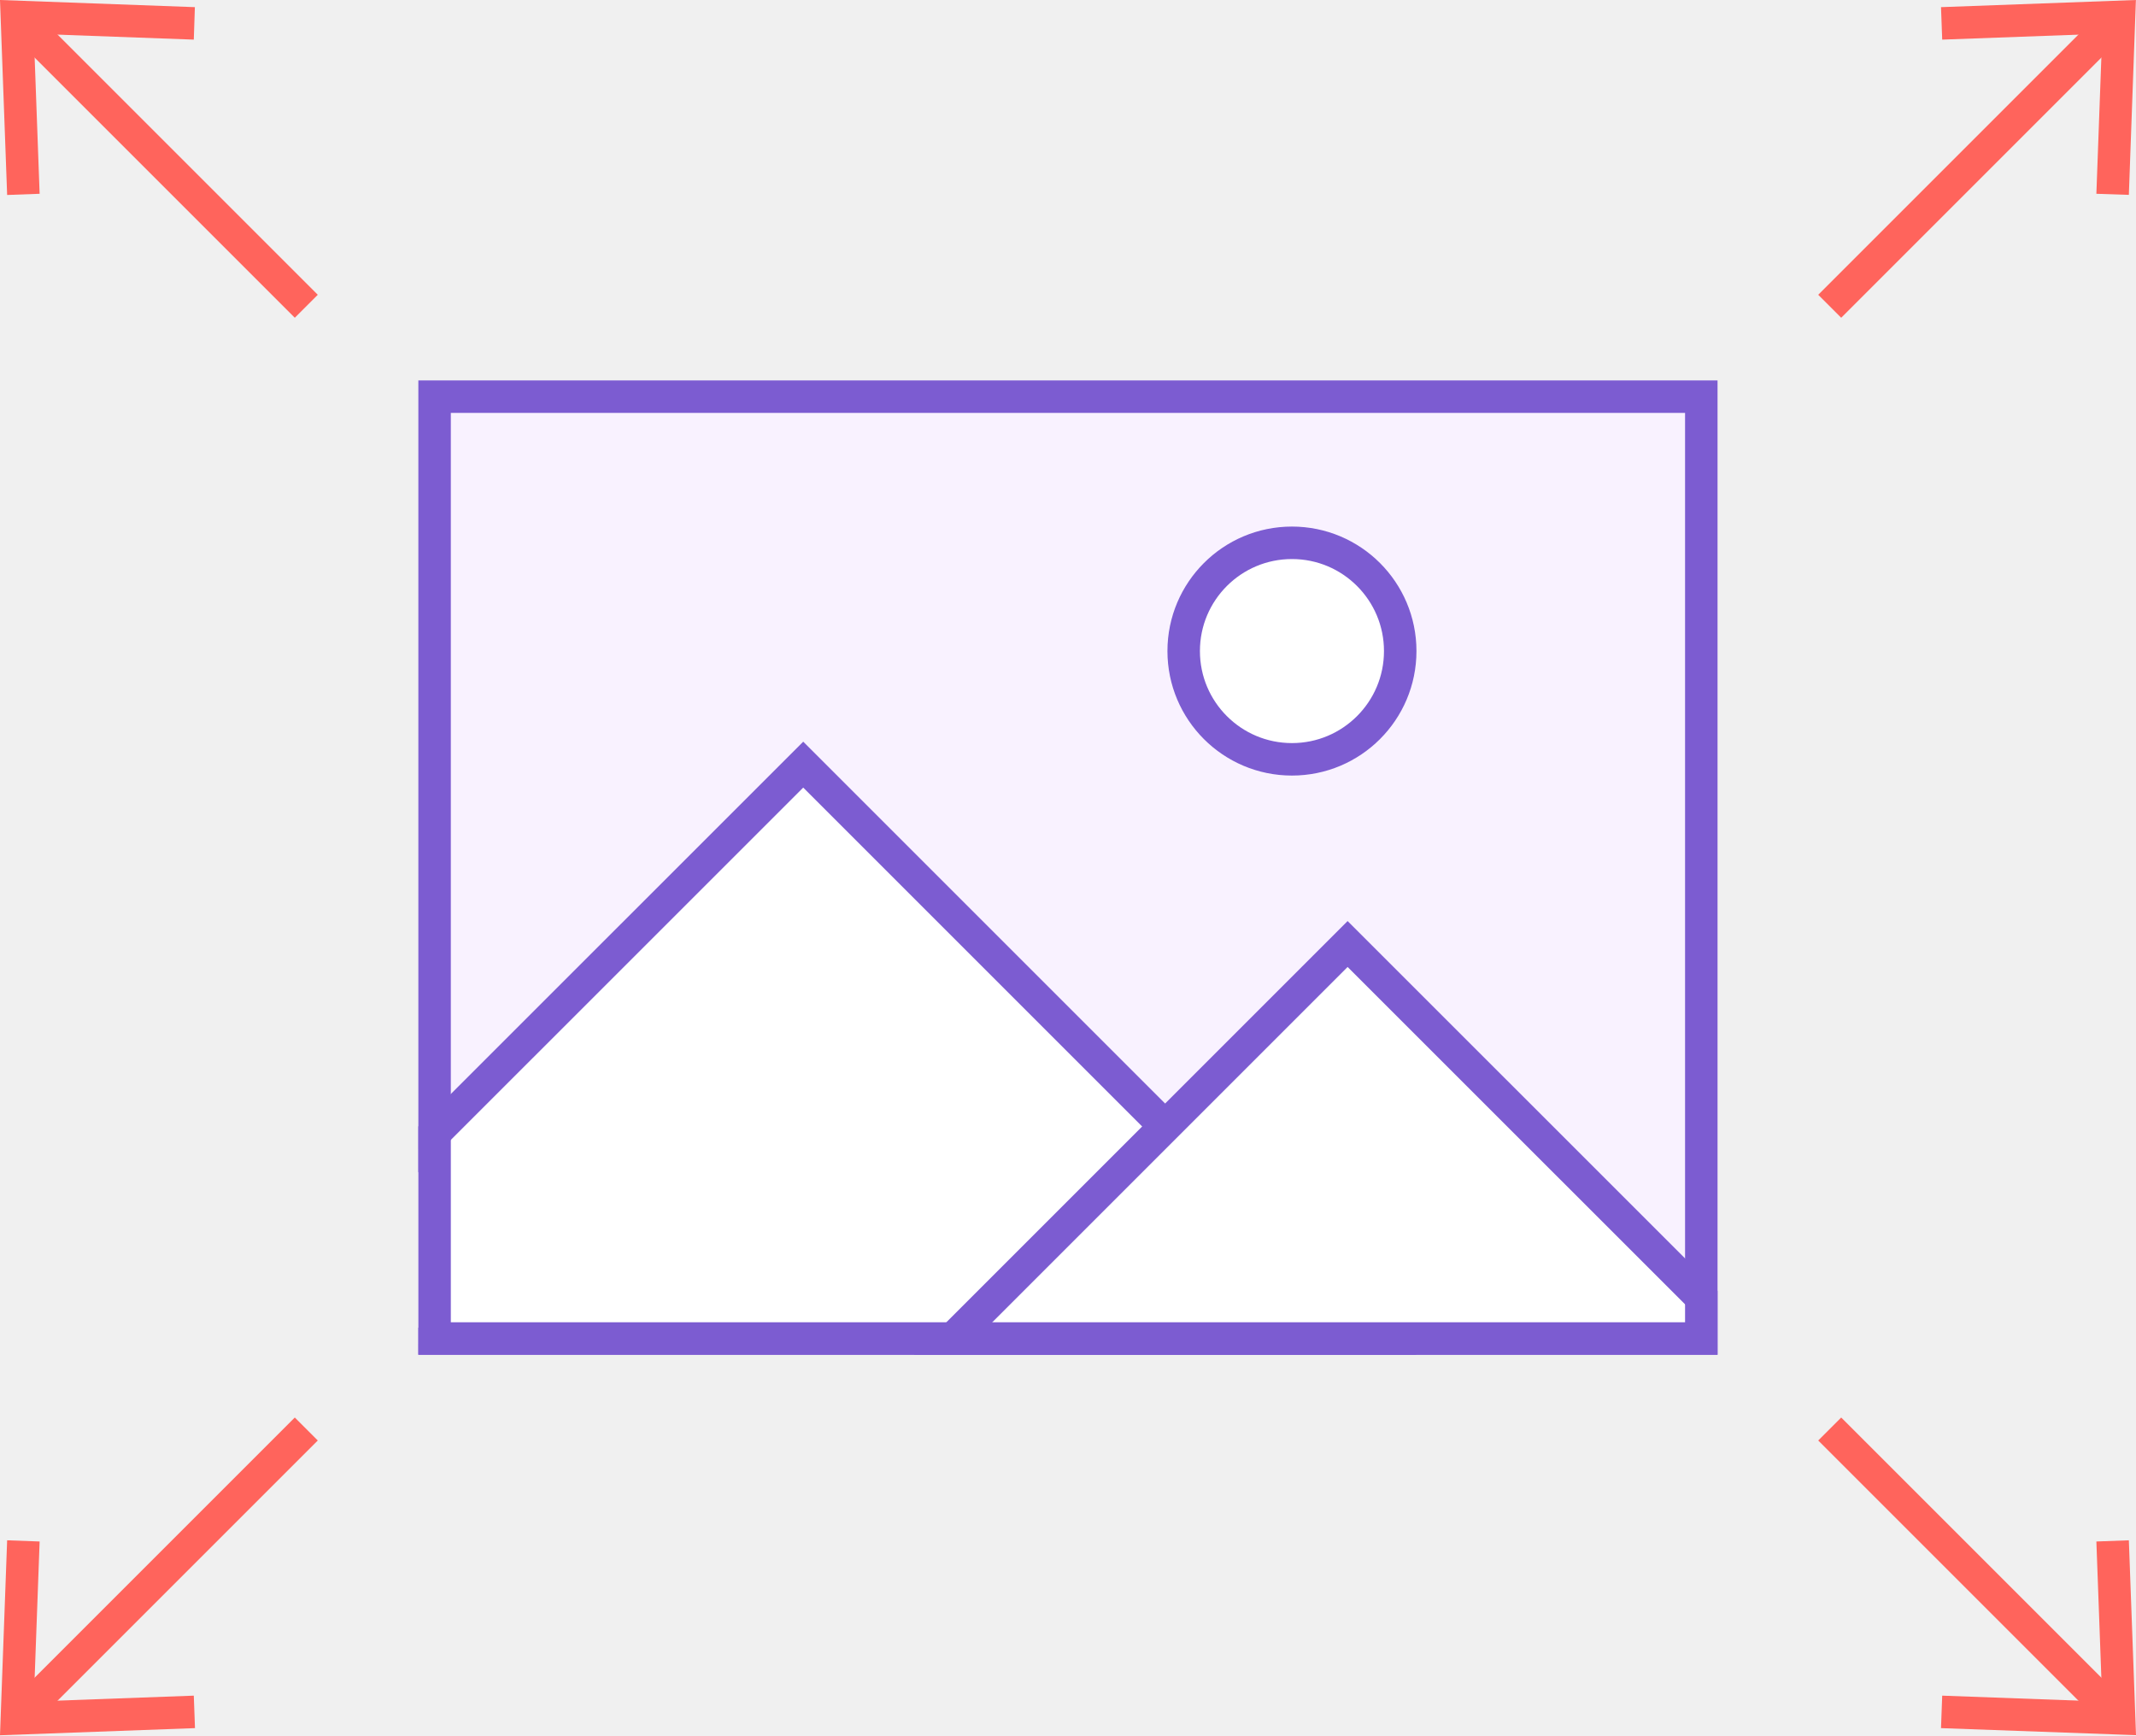
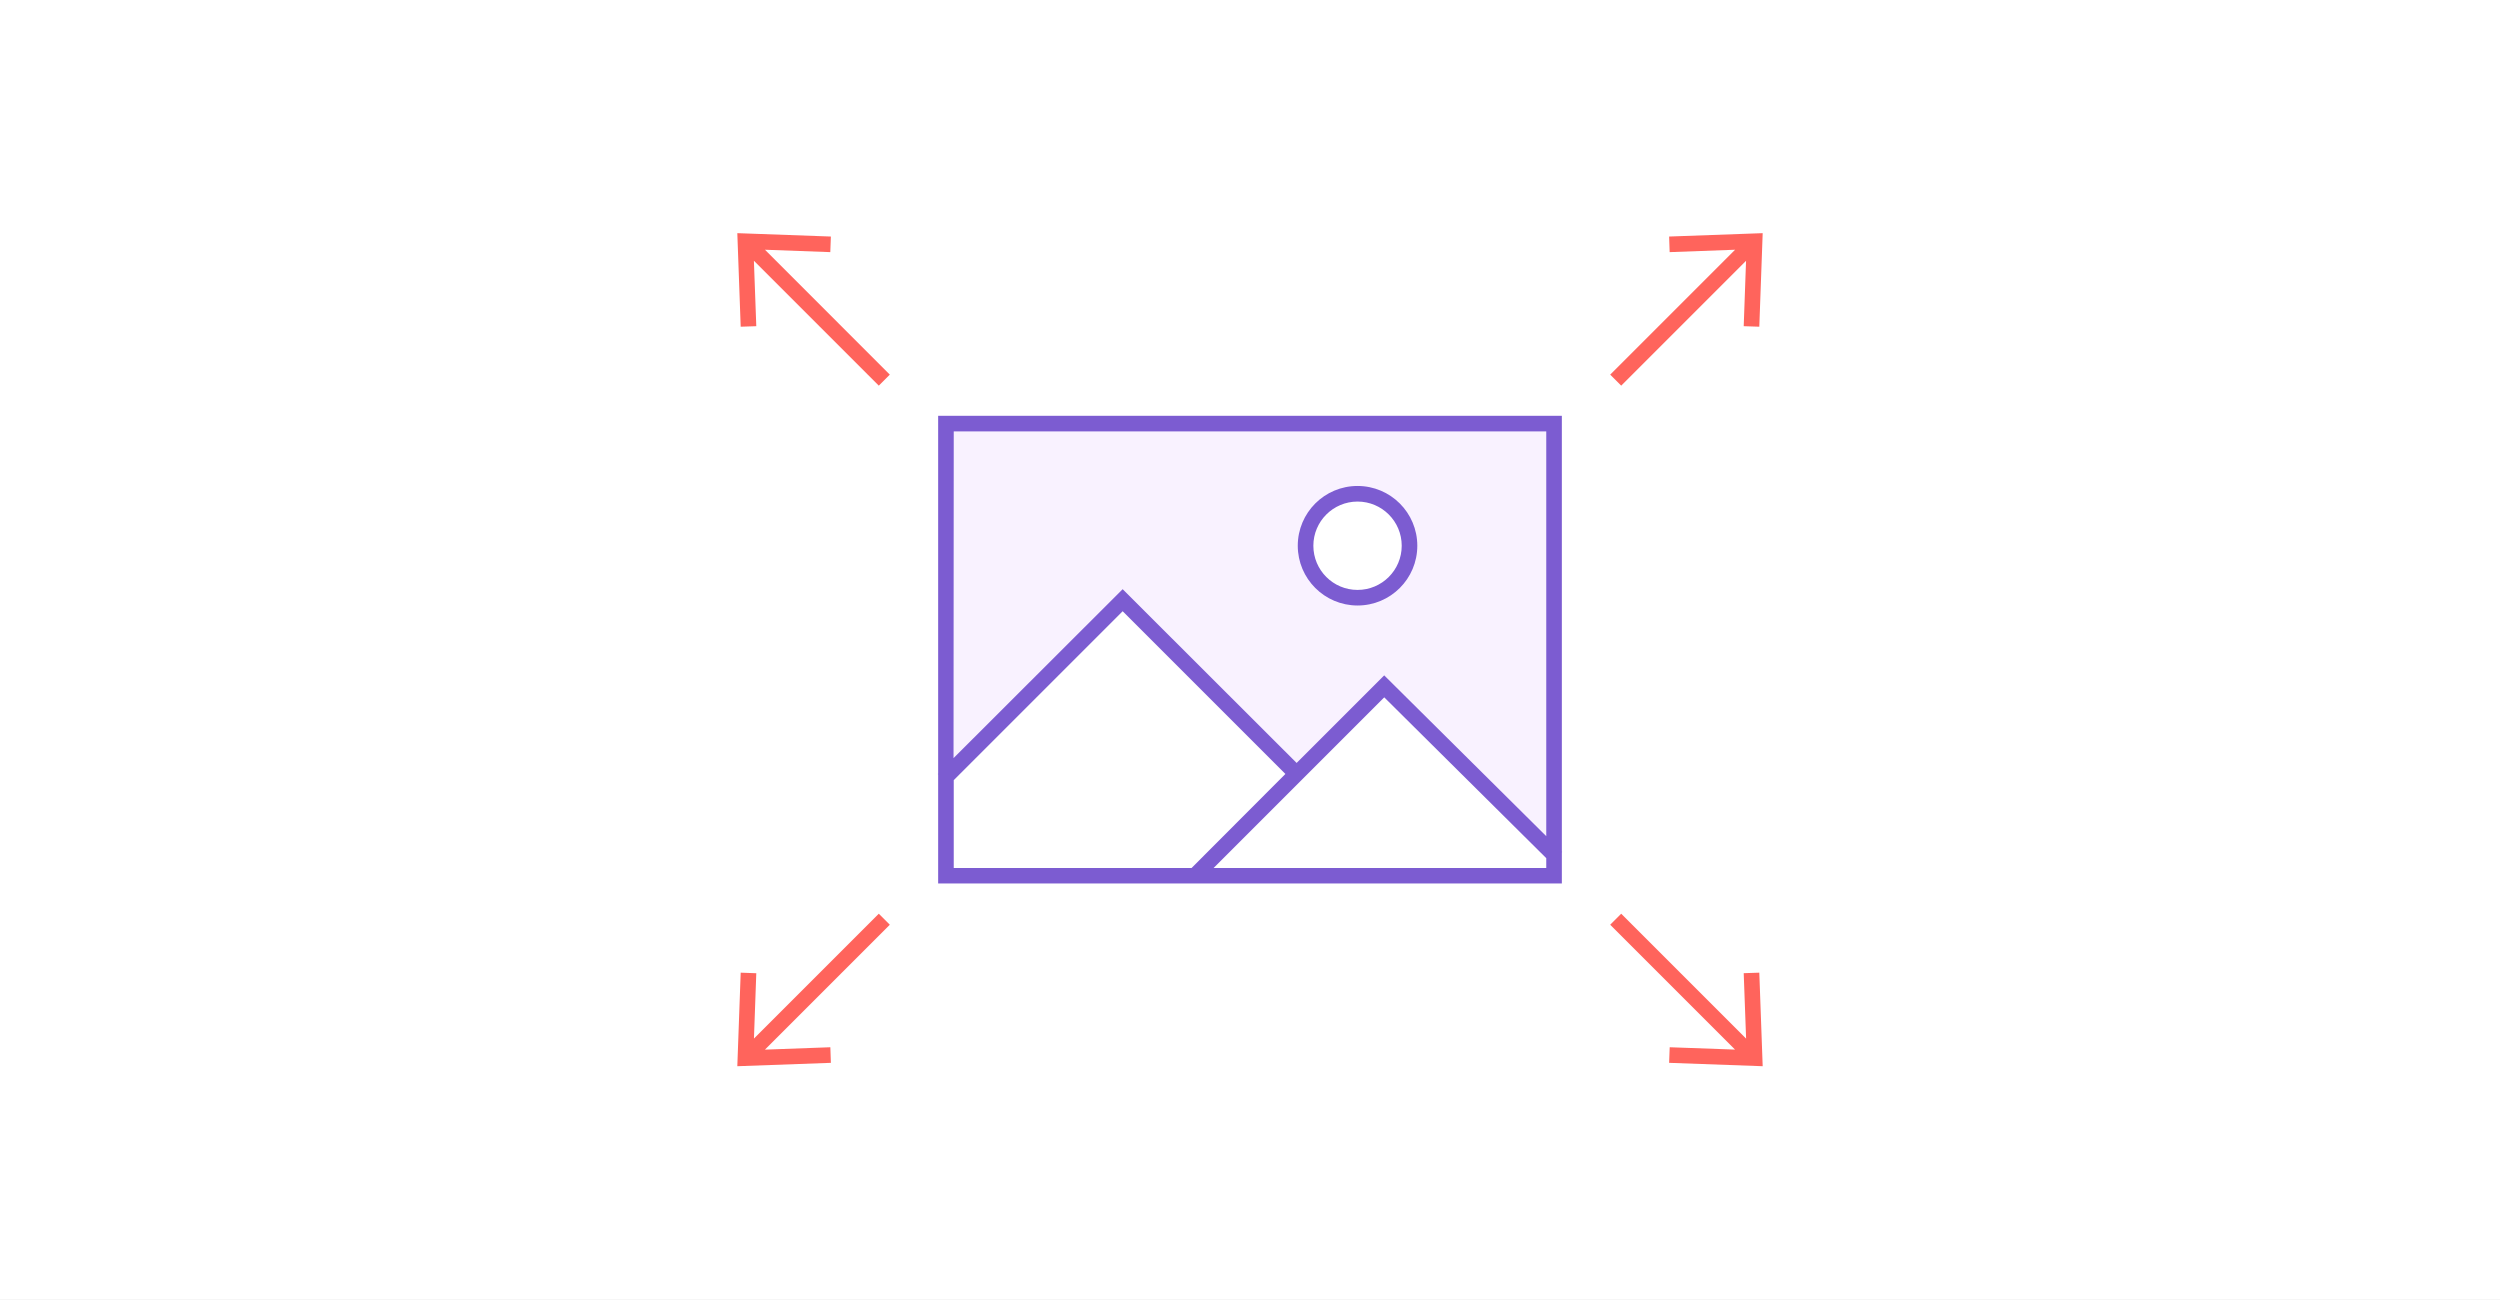
- <svg xmlns="http://www.w3.org/2000/svg" viewBox="0 0 197.29 160.29">
-   <defs>
-     <clipPath id="4ce92c5a-7718-48c0-b15e-fc031bf4b813">
-       <rect id="24cde856-abd4-488b-8022-34347822326b" data-name="SVGID" x="38.64" y="35.14" width="120" height="90" fill="#f9f2ff" />
-     </clipPath>
-   </defs>
-   <g id="8dc8c2ca-c203-41a1-87ea-950b03894b50" data-name="Layer 2">
-     <g id="c222a62a-3b17-4113-b08a-aae1b8432c8b" data-name="Content">
-       <rect id="5723dfe7-1696-495e-8e28-ed086195ded7" data-name="SVGID" x="38.64" y="35.14" width="120" height="90" fill="#f9f2ff" />
-       <g clip-path="url(#4ce92c5a-7718-48c0-b15e-fc031bf4b813)">
-         <polygon points="127.7 124.14 74.19 70.63 20.67 124.14 127.7 124.14" fill="#fff" stroke="#7c5cd1" stroke-miterlimit="10" stroke-width="3" />
-         <polygon points="161.42 124.14 124.47 87.2 87.53 124.14 161.42 124.14" fill="#fff" stroke="#7c5cd1" stroke-miterlimit="10" stroke-width="3" />
-       </g>
-       <circle cx="119.33" cy="60.14" r="10" fill="#fff" stroke="#7c5cd1" stroke-miterlimit="10" stroke-width="3" />
-       <path d="M155.64,38.14v84h-114v-84h114m3-3h-120v90h120v-90Z" fill="#7c5cd1" />
-       <line x1="2.3" y1="2.3" x2="28.29" y2="28.29" fill="none" stroke="#ff645c" stroke-miterlimit="10" stroke-width="3" />
-       <polygon points="0.66 18.01 3.66 17.9 3.12 3.12 17.9 3.66 18 0.66 0 0 0.66 18.01" fill="#ff645c" />
-       <line x1="194.99" y1="157.99" x2="169" y2="132" fill="none" stroke="#ff645c" stroke-miterlimit="10" stroke-width="3" />
-       <polygon points="196.63 142.28 193.63 142.39 194.17 157.17 179.39 156.63 179.28 159.63 197.29 160.28 196.63 142.28" fill="#ff645c" />
-       <line x1="2.3" y1="157.99" x2="28.29" y2="132" fill="none" stroke="#ff645c" stroke-miterlimit="10" stroke-width="3" />
-       <polygon points="18.01 159.63 17.9 156.63 3.12 157.17 3.66 142.39 0.66 142.28 0 160.29 18.01 159.63" fill="#ff645c" />
-       <line x1="194.99" y1="2.3" x2="169" y2="28.29" fill="none" stroke="#ff645c" stroke-miterlimit="10" stroke-width="3" />
-       <polygon points="179.28 0.66 179.39 3.66 194.17 3.12 193.63 17.9 196.63 18 197.28 0 179.28 0.66" fill="#ff645c" />
+ <svg xmlns="http://www.w3.org/2000/svg" viewBox="0 0 481 250">
+   <g id="7fa40b7a-d5e8-4e9b-99d5-83d6aa714059" data-name="Layer 2">
+     <g id="93702e4c-1fcf-43ce-9156-a846678d0b93" data-name="Content">
+       <rect width="481" height="250" fill="#fff" />
+       <polygon points="159.75 48.51 159.86 45.51 141.86 44.86 142.51 62.86 145.51 62.76 145.05 50.17 169.08 74.2 171.2 72.08 147.18 48.05 159.75 48.51" fill="#ff645c" />
+       <polygon points="321.14 204.49 339.14 205.14 338.49 187.14 335.49 187.24 335.95 199.83 311.92 175.8 309.8 177.92 333.82 201.94 321.25 201.49 321.14 204.49" fill="#ff645c" />
+       <polygon points="169.08 175.8 145.06 199.82 145.51 187.25 142.51 187.14 141.86 205.14 159.86 204.49 159.76 201.49 147.17 201.95 171.2 177.92 169.08 175.8" fill="#ff645c" />
+       <polygon points="311.92 74.2 335.94 50.18 335.49 62.76 338.49 62.86 339.14 44.86 321.14 45.51 321.24 48.51 333.83 48.05 309.8 72.08 311.92 74.2" fill="#ff645c" />
+       <path d="M181.83,81v68.48l34.17-34,34,33,16-16,33.17,32V81Zm79.35,34a10,10,0,1,1,10-10A10,10,0,0,1,261.19,115Z" fill="#f9f2ff" />
+       <path d="M261.19,116.5a11.5,11.5,0,1,0-11.5-11.5A11.51,11.51,0,0,0,261.19,116.5Zm0-20a8.5,8.5,0,1,1-8.5,8.5A8.51,8.51,0,0,1,261.19,96.5Z" fill="#7c5cd1" />
+       <path d="M300.56,163.92l-.06-.06V80h-120v68.86l-.06.06.06.06v21h120v-6ZM183.5,83h114v77.88l-31.18-30.94-16.85,16.85L216,113.36l-32.54,32.5Zm0,67.1L216,117.6l31.31,31.31L229.26,167H183.5Zm50,16.9,32.83-32.83,31.17,30.94V167Z" fill="#7c5cd1" />
    </g>
  </g>
</svg>
